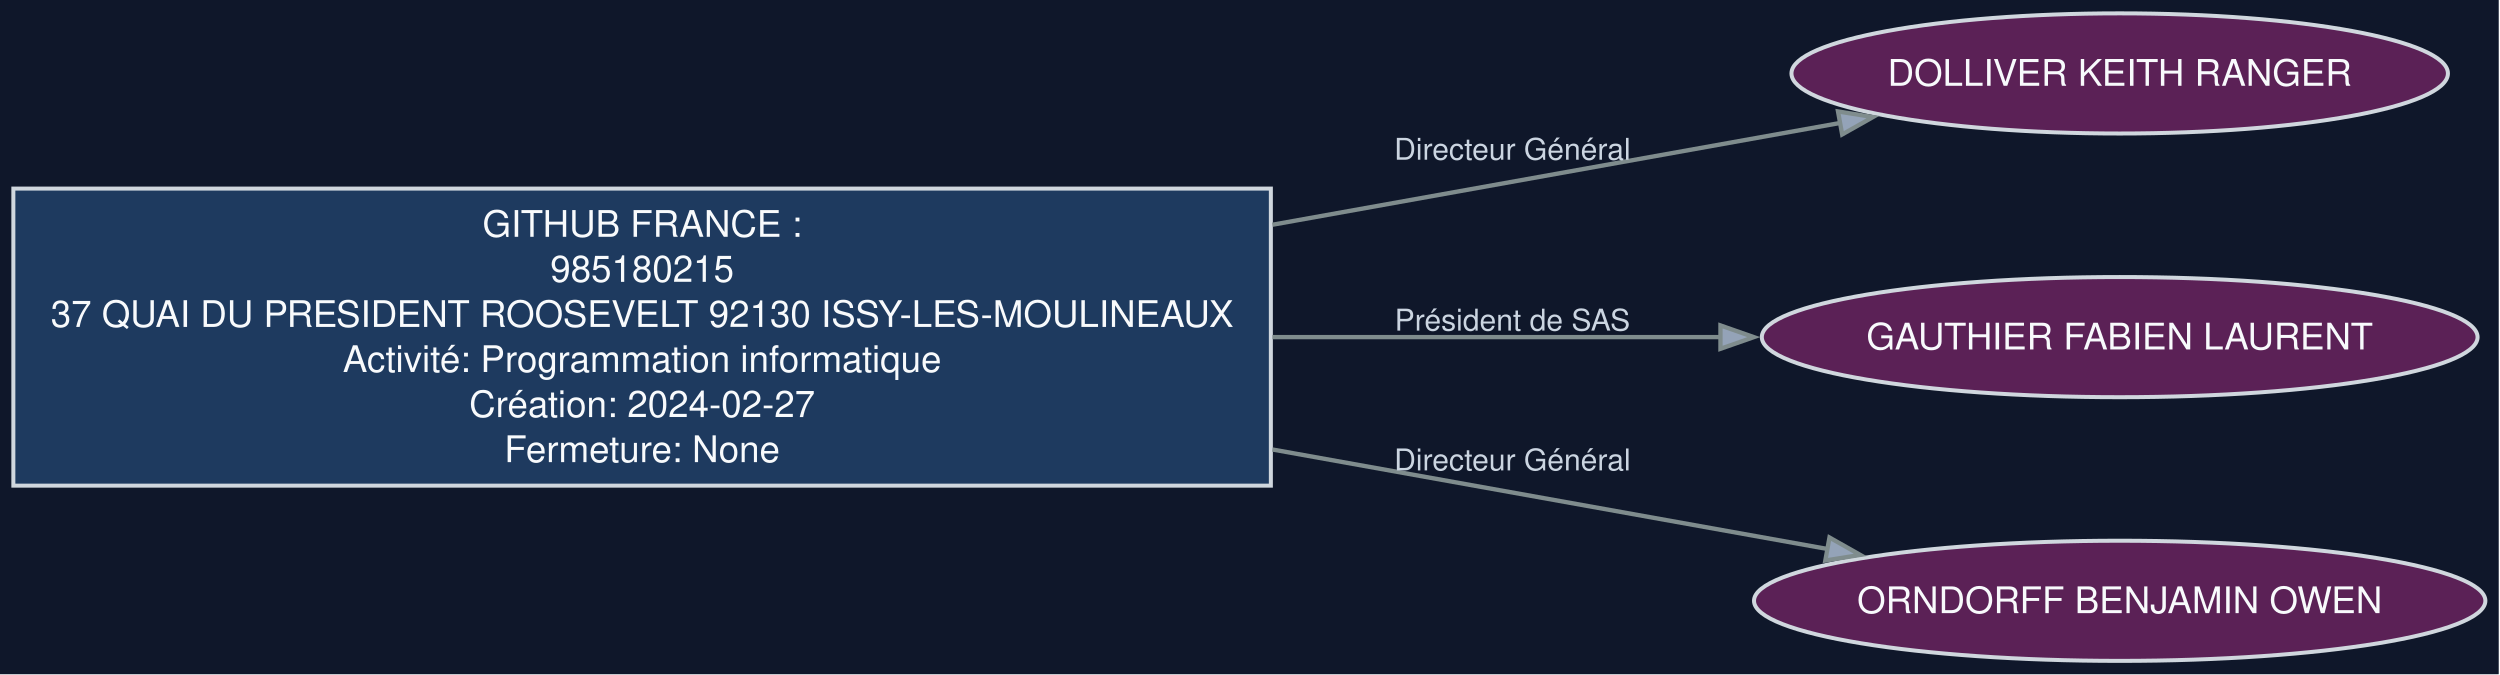
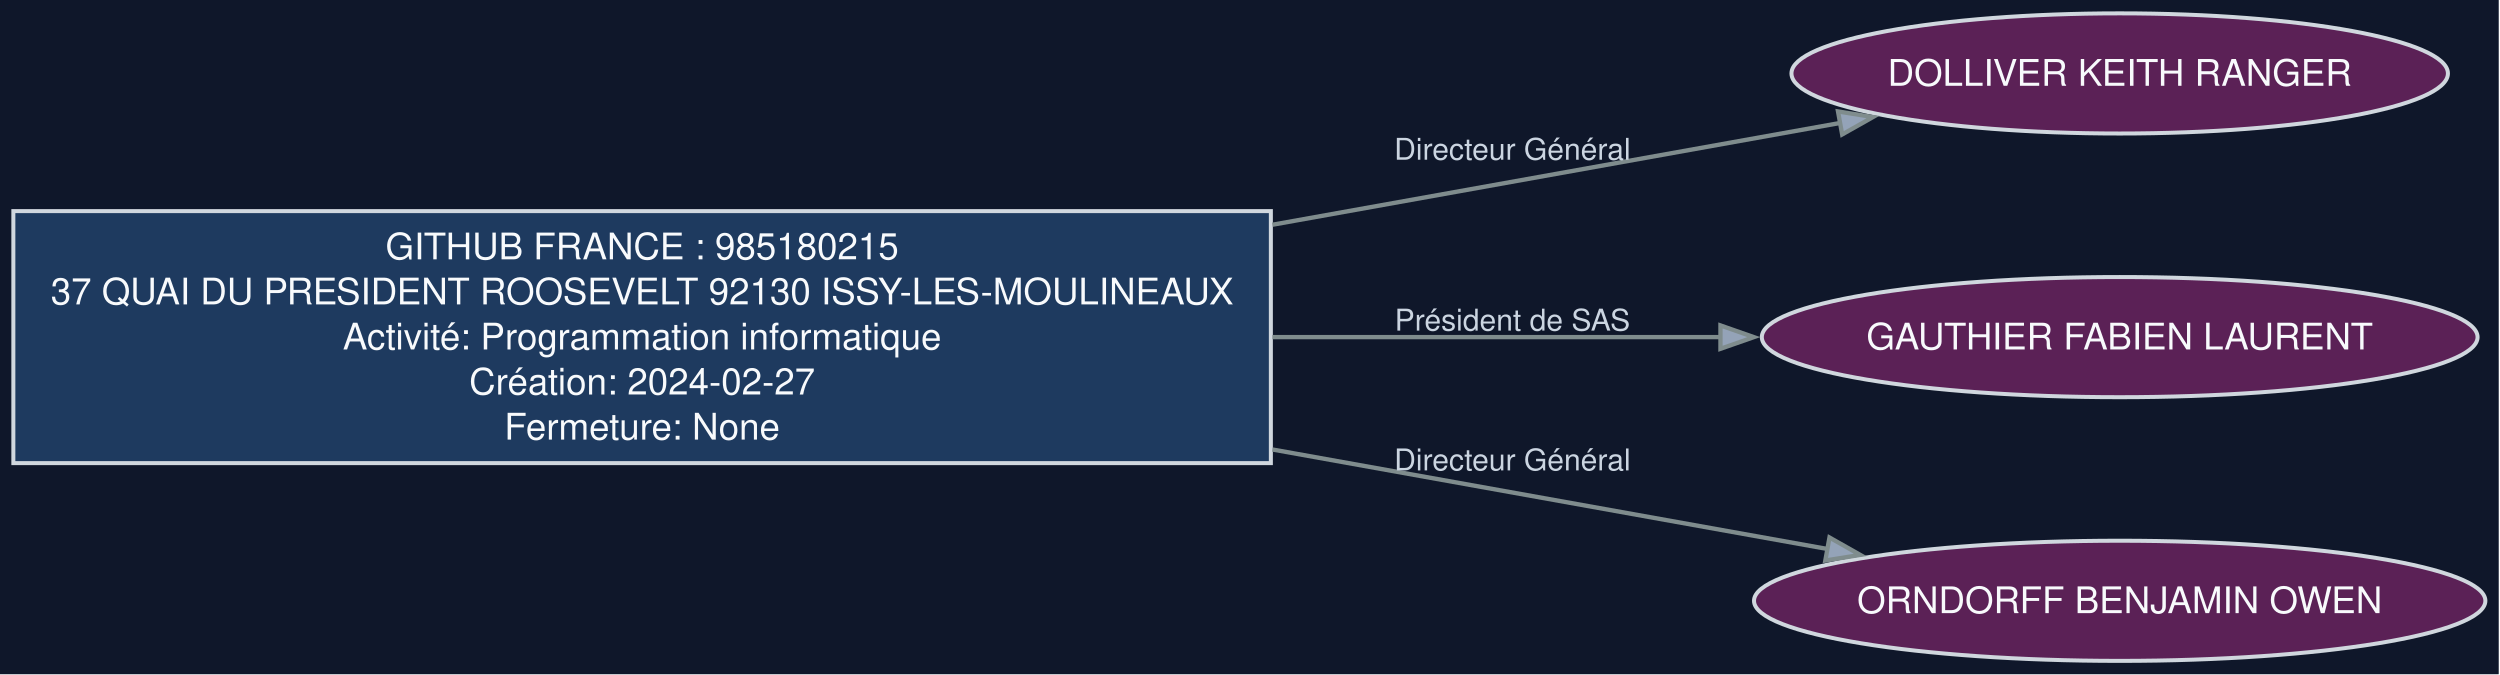
<svg xmlns="http://www.w3.org/2000/svg" width="749pt" height="202pt" viewBox="0.00 0.00 749.00 202.00">
  <g id="graph0" class="graph" transform="scale(1 1) rotate(0) translate(4 198)">
    <polygon fill="#0f172a" stroke="none" points="-4,4 -4,-198 744.62,-198 744.62,4 -4,4" />
    <g id="node1" class="node">
-       <polygon fill="#1e3a5f" stroke="#d0d7de" stroke-width="1.2" points="376.75,-141.5 0,-141.5 0,-52.5 376.75,-52.5 376.75,-141.5" />
-       <text xml:space="preserve" text-anchor="middle" x="188.38" y="-127.05" font-family="Helvetica,sans-Serif" font-size="11.00" fill="#f8fafc">GITHUB FRANCE :</text>
-       <text xml:space="preserve" text-anchor="middle" x="188.38" y="-113.55" font-family="Helvetica,sans-Serif" font-size="11.00" fill="#f8fafc">985180215</text>
-       <text xml:space="preserve" text-anchor="middle" x="188.38" y="-100.05" font-family="Helvetica,sans-Serif" font-size="11.00" fill="#f8fafc">37 QUAI DU PRESIDENT ROOSEVELT 92130 ISSY-LES-MOULINEAUX</text>
-       <text xml:space="preserve" text-anchor="middle" x="188.38" y="-86.55" font-family="Helvetica,sans-Serif" font-size="11.00" fill="#f8fafc">Activité: Programmation informatique</text>
-       <text xml:space="preserve" text-anchor="middle" x="188.38" y="-73.05" font-family="Helvetica,sans-Serif" font-size="11.00" fill="#f8fafc">Création: 2024-02-27</text>
-       <text xml:space="preserve" text-anchor="middle" x="188.38" y="-59.55" font-family="Helvetica,sans-Serif" font-size="11.00" fill="#f8fafc">Fermeture: None</text>
+       <polygon fill="#1e3a5f" stroke="#d0d7de" stroke-width="1.2" points="376.75,-134.75 0,-134.75 0,-59.25 376.75,-59.25 376.75,-134.75" />
+       <text xml:space="preserve" text-anchor="middle" x="188.38" y="-120.3" font-family="Helvetica,sans-Serif" font-size="11.00" fill="#f8fafc">GITHUB FRANCE : 985180215</text>
+       <text xml:space="preserve" text-anchor="middle" x="188.38" y="-106.8" font-family="Helvetica,sans-Serif" font-size="11.00" fill="#f8fafc">37 QUAI DU PRESIDENT ROOSEVELT 92130 ISSY-LES-MOULINEAUX</text>
+       <text xml:space="preserve" text-anchor="middle" x="188.38" y="-93.3" font-family="Helvetica,sans-Serif" font-size="11.00" fill="#f8fafc">Activité: Programmation informatique</text>
+       <text xml:space="preserve" text-anchor="middle" x="188.38" y="-79.8" font-family="Helvetica,sans-Serif" font-size="11.00" fill="#f8fafc">Création: 2024-02-27</text>
+       <text xml:space="preserve" text-anchor="middle" x="188.38" y="-66.3" font-family="Helvetica,sans-Serif" font-size="11.00" fill="#f8fafc">Fermeture: None</text>
    </g>
    <g id="node2" class="node">
      <ellipse fill="#5b2156" stroke="#d0d7de" stroke-width="1.2" cx="631.06" cy="-176" rx="98.34" ry="18" />
      <text xml:space="preserve" text-anchor="middle" x="631.06" y="-172.3" font-family="Helvetica,sans-Serif" font-size="11.00" fill="#f8fafc">DOLLIVER KEITH RANGER</text>
    </g>
    <g id="edge1" class="edge">
      <path fill="none" stroke="#7f8c8d" stroke-width="1.3" d="M377.22,-130.67C436.7,-141.34 499.4,-152.58 547.49,-161.2" />
      <polygon fill="#94a3b8" stroke="#7f8c8d" stroke-width="1.3" points="546.67,-164.61 557.14,-162.93 547.91,-157.72 546.67,-164.61" />
      <text xml:space="preserve" text-anchor="middle" x="449.12" y="-150.14" font-family="Helvetica,sans-Serif" font-size="9.00" fill="#cbd5e1">Directeur Général</text>
    </g>
    <g id="node3" class="node">
      <ellipse fill="#5b2156" stroke="#d0d7de" stroke-width="1.2" cx="631.06" cy="-97" rx="107.22" ry="18" />
      <text xml:space="preserve" text-anchor="middle" x="631.06" y="-93.3" font-family="Helvetica,sans-Serif" font-size="11.00" fill="#f8fafc">GAUTHIER FABIEN LAURENT</text>
    </g>
    <g id="edge2" class="edge">
      <path fill="none" stroke="#7f8c8d" stroke-width="1.3" d="M377.22,-97C422.81,-97 470.3,-97 511.64,-97" />
      <polygon fill="#94a3b8" stroke="#7f8c8d" stroke-width="1.3" points="511.45,-100.5 521.45,-97 511.45,-93.5 511.45,-100.5" />
      <text xml:space="preserve" text-anchor="middle" x="449.12" y="-98.95" font-family="Helvetica,sans-Serif" font-size="9.00" fill="#cbd5e1">Président de SAS</text>
    </g>
    <g id="node4" class="node">
      <ellipse fill="#5b2156" stroke="#d0d7de" stroke-width="1.2" cx="631.06" cy="-18" rx="109.56" ry="18" />
      <text xml:space="preserve" text-anchor="middle" x="631.06" y="-14.3" font-family="Helvetica,sans-Serif" font-size="11.00" fill="#f8fafc">ORNDORFF BENJAMIN OWEN</text>
    </g>
    <g id="edge3" class="edge">
      <path fill="none" stroke="#7f8c8d" stroke-width="1.3" d="M377.22,-63.33C435.18,-52.93 496.21,-41.99 543.79,-33.47" />
      <polygon fill="#94a3b8" stroke="#7f8c8d" stroke-width="1.3" points="544.11,-36.96 553.33,-31.75 542.87,-30.07 544.11,-36.96" />
      <text xml:space="preserve" text-anchor="middle" x="449.12" y="-57.08" font-family="Helvetica,sans-Serif" font-size="9.00" fill="#cbd5e1">Directeur Général</text>
    </g>
  </g>
</svg>
